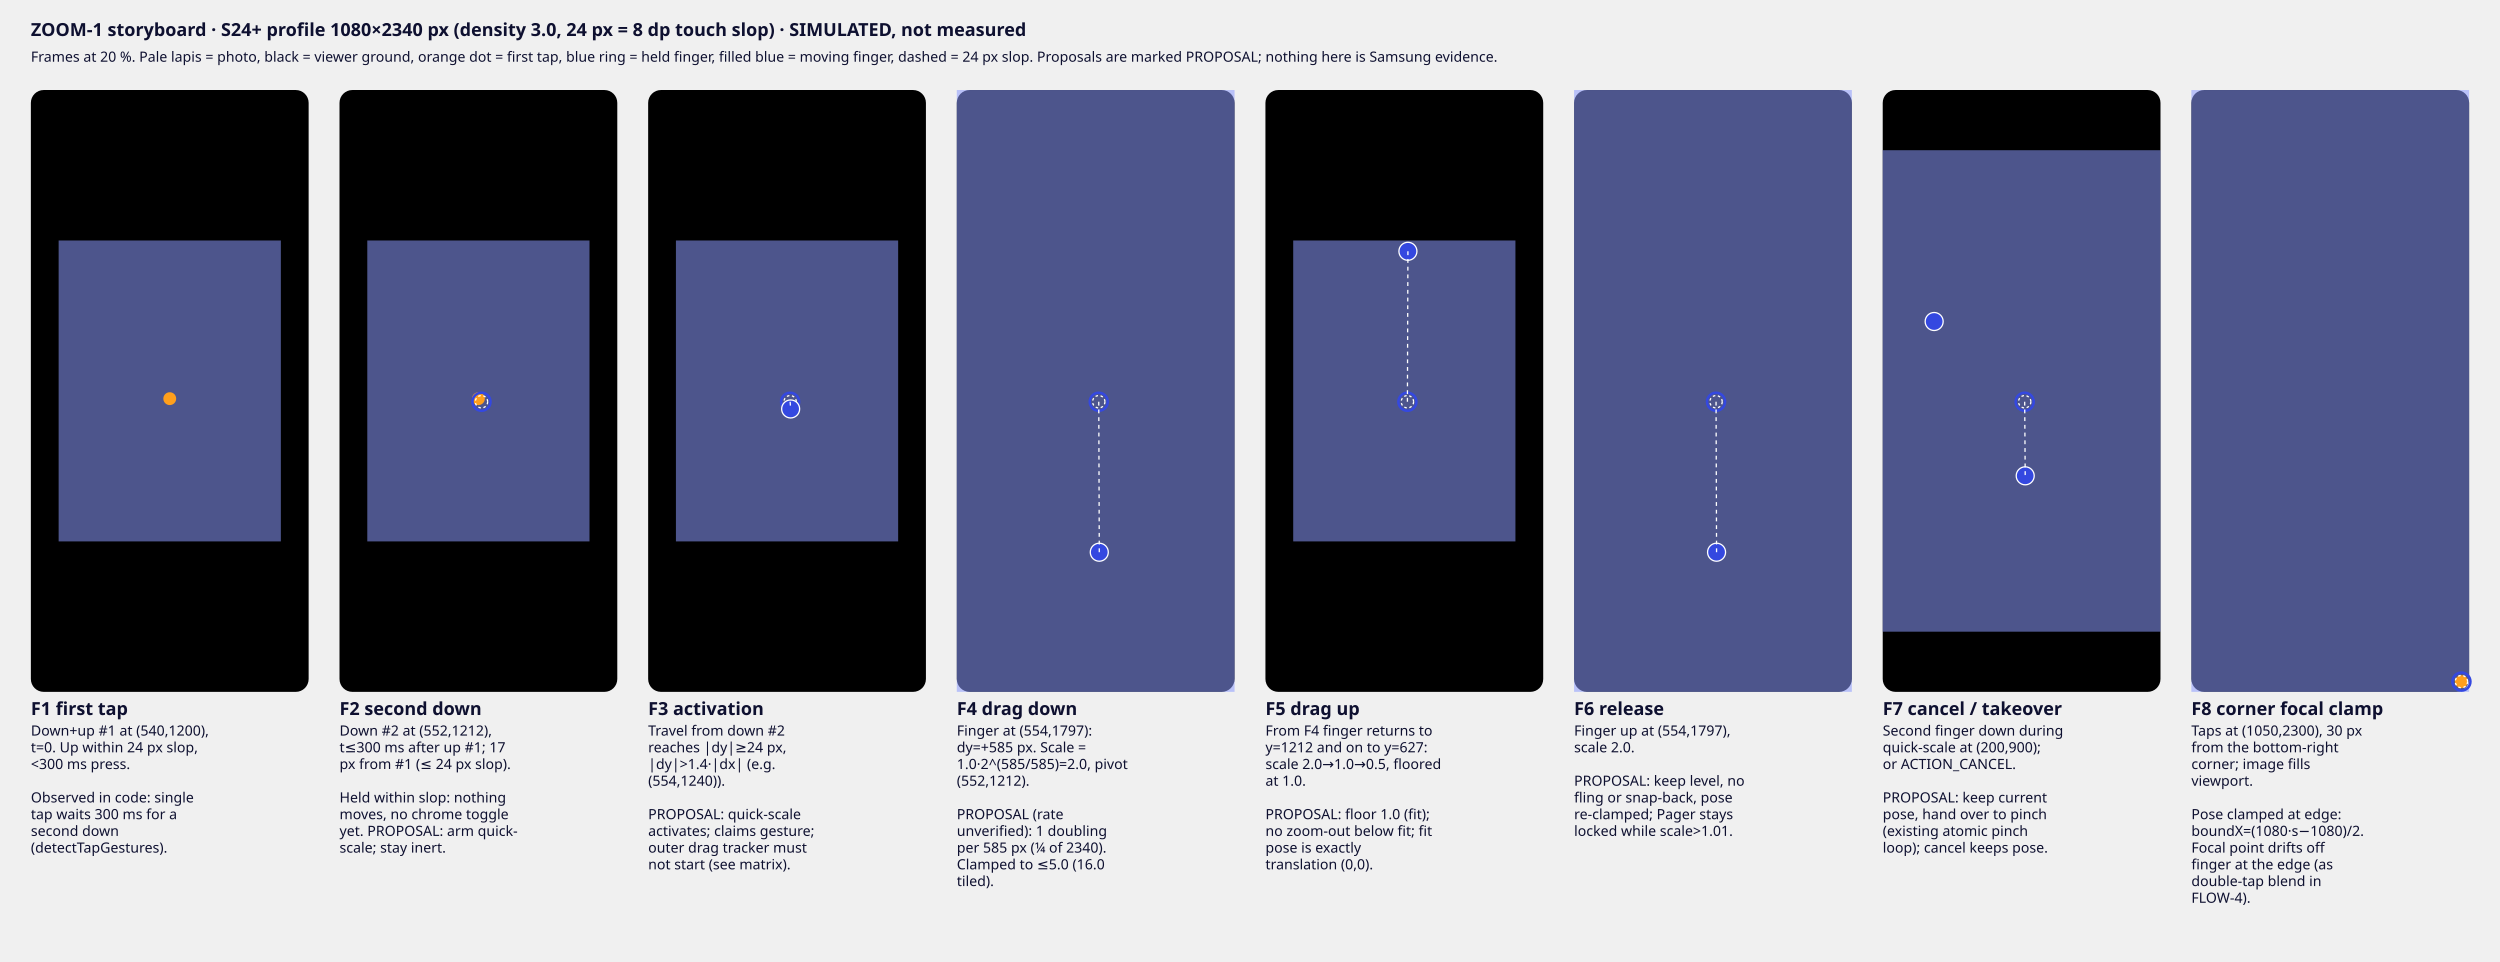
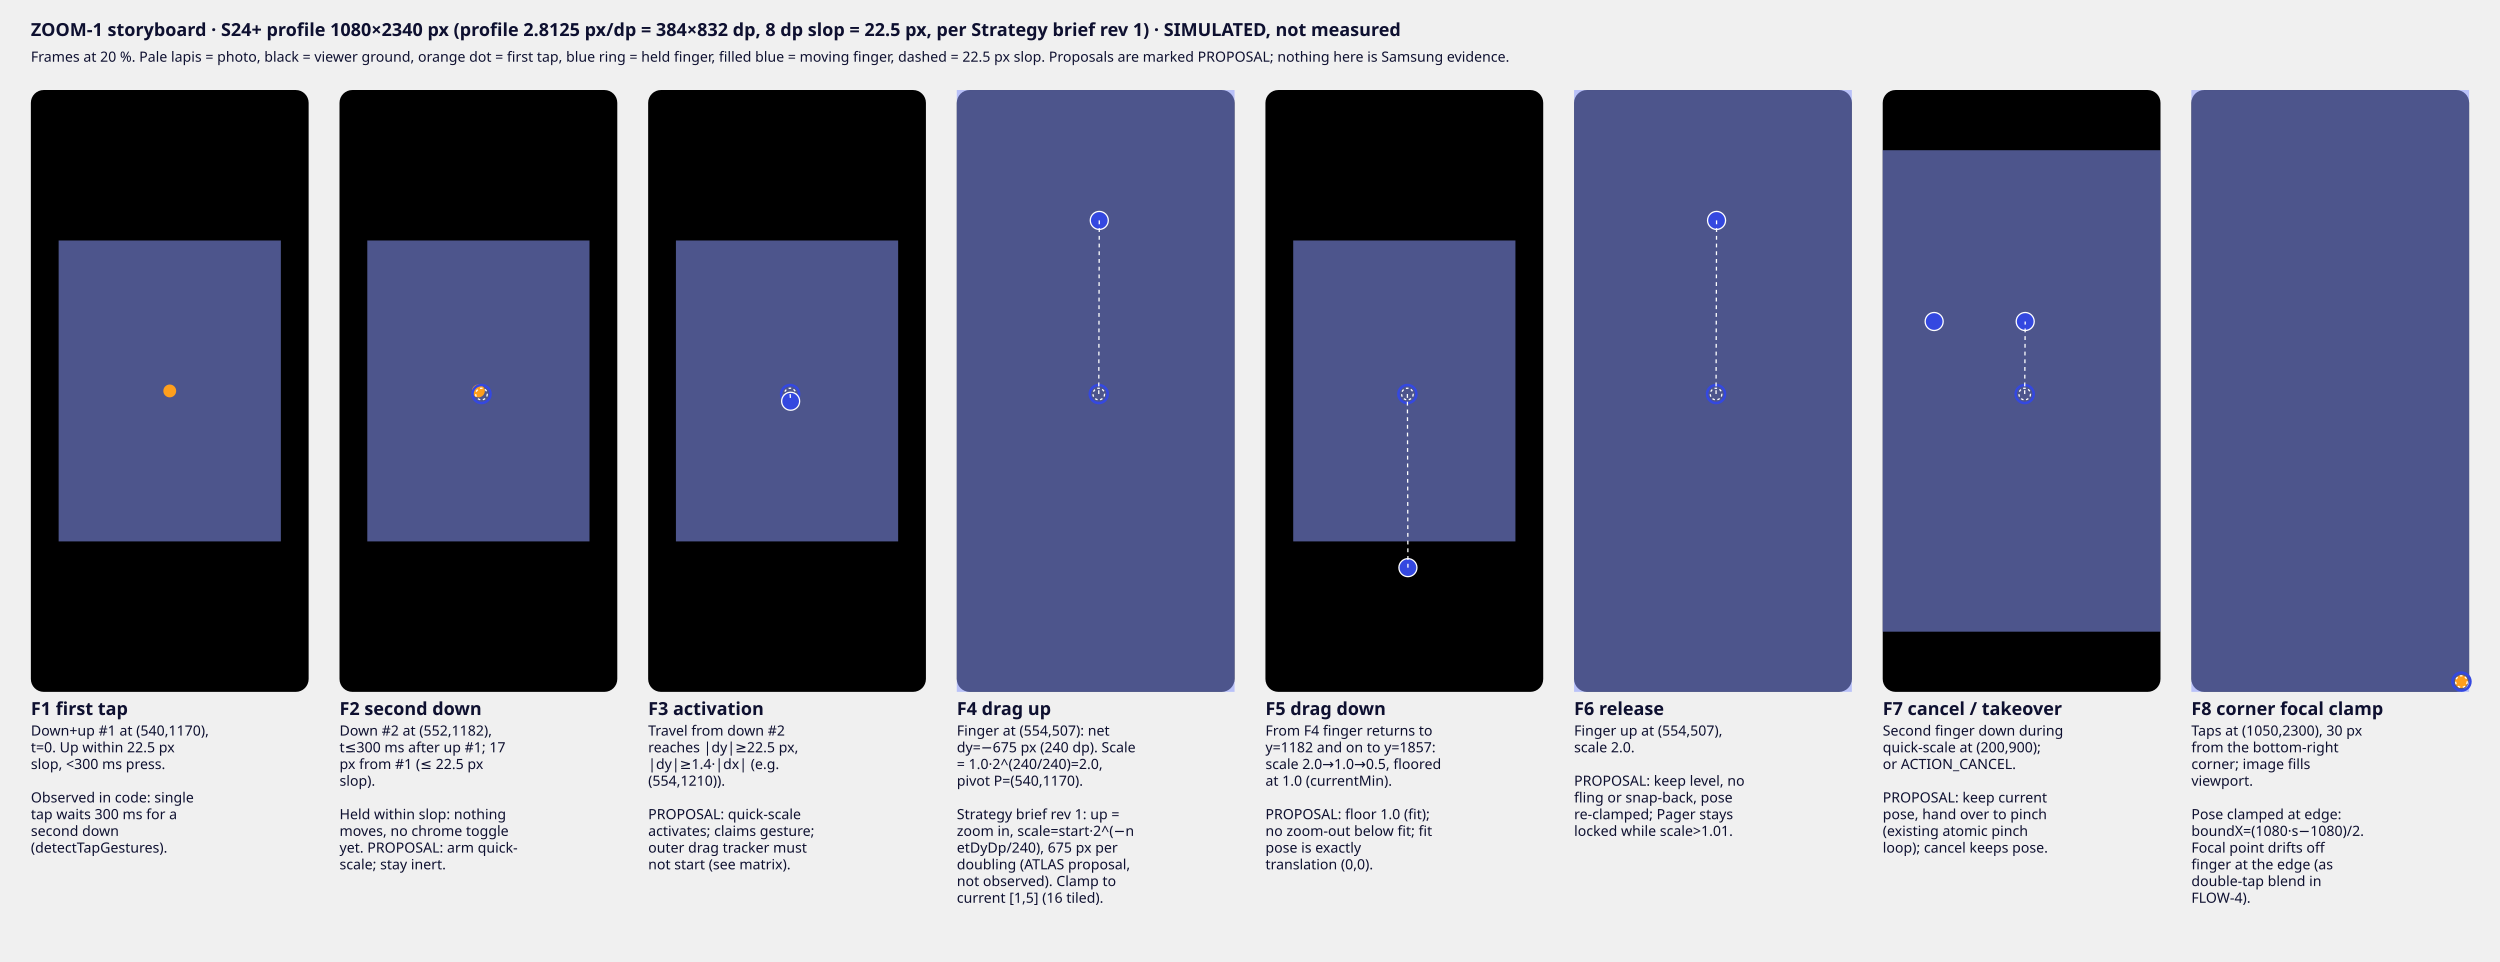
<svg xmlns="http://www.w3.org/2000/svg" width="1944" height="748" viewBox="0 0 1944 748" role="img" aria-labelledby="t d">
  <style>text{font-family:sans-serif;fill:#0E1030}.s{font-size:11px}.h{font-size:14px;font-weight:700}.p{fill:#2639C9}.c{fill:#F2F3F8}@media (prefers-color-scheme:dark){text{fill:#F2F3F8}.c{fill:#14152A}}</style>
-   <text x="24" y="28" class="h">ZOOM-1 storyboard · S24+ profile 1080×2340 px (density 3.0, 24 px = 8 dp touch slop) · SIMULATED, not measured</text>
-   <text x="24" y="48" class="s">Frames at 20 %. Pale lapis = photo, black = viewer ground, orange dot = first tap, blue ring = held finger, filled blue = moving finger, dashed = 24 px slop. Proposals are marked PROPOSAL; nothing here is Samsung evidence.</text>
+   <text x="24" y="28" class="h">ZOOM-1 storyboard · S24+ profile 1080×2340 px (profile 2.8125 px/dp = 384×832 dp, 8 dp slop = 22.5 px, per Strategy brief rev 1) · SIMULATED, not measured</text>
+   <text x="24" y="48" class="s">Frames at 20 %. Pale lapis = photo, black = viewer ground, orange dot = first tap, blue ring = held finger, filled blue = moving finger, dashed = 22.5 px slop. Proposals are marked PROPOSAL; nothing here is Samsung evidence.</text>
  <g transform="translate(24.0,70)">
    <rect width="216.0" height="468.0" rx="10" fill="#000" />
    <rect x="21.6" y="117.0" width="172.8" height="234.0" fill="#8C9BFF" opacity=".55" />
-     <circle cx="108.0" cy="240.0" r="5" fill="#FF9F1C" />
+     <circle cx="108.0" cy="234.0" r="5" fill="#FF9F1C" />
  </g>
  <text x="24.0" y="556" class="h">F1 first tap</text>
-   <text x="24.0" y="572.0" class="s">Down+up #1 at (540,1200),</text>
-   <text x="24.0" y="585.0" class="s">t=0. Up within 24 px slop,</text>
-   <text x="24.0" y="598.0" class="s">&lt;300 ms press.</text>
+   <text x="24.0" y="572.0" class="s">Down+up #1 at (540,1170),</text>
+   <text x="24.0" y="585.0" class="s">t=0. Up within 22.5 px</text>
+   <text x="24.0" y="598.0" class="s">slop, &lt;300 ms press.</text>
  <text x="24.0" y="611.0" class="s" />
  <text x="24.0" y="624.0" class="s">Observed in code: single</text>
  <text x="24.0" y="637.0" class="s">tap waits 300 ms for a</text>
  <text x="24.0" y="650.0" class="s">second down</text>
  <text x="24.0" y="663.0" class="s">(detectTapGestures).</text>
  <g transform="translate(264.0,70)">
    <rect width="216.0" height="468.0" rx="10" fill="#000" />
    <rect x="21.6" y="117.0" width="172.8" height="234.0" fill="#8C9BFF" opacity=".55" />
-     <circle cx="108.0" cy="240.0" r="5" fill="#FF9F1C" />
-     <circle cx="110.4" cy="242.4" r="4.8" fill="none" stroke="#fff" stroke-dasharray="2 2" />
-     <circle cx="110.4" cy="242.4" r="7" fill="none" stroke="#3448E0" stroke-width="2" />
+     <circle cx="108.0" cy="234.0" r="5" fill="#FF9F1C" />
+     <circle cx="110.4" cy="236.4" r="4.5" fill="none" stroke="#fff" stroke-dasharray="2 2" />
+     <circle cx="110.4" cy="236.4" r="7" fill="none" stroke="#3448E0" stroke-width="2" />
  </g>
  <text x="264.0" y="556" class="h">F2 second down</text>
-   <text x="264.0" y="572.0" class="s">Down #2 at (552,1212),</text>
+   <text x="264.0" y="572.0" class="s">Down #2 at (552,1182),</text>
  <text x="264.0" y="585.0" class="s">t≤300 ms after up #1; 17</text>
-   <text x="264.0" y="598.0" class="s">px from #1 (≤ 24 px slop).</text>
-   <text x="264.0" y="611.0" class="s" />
-   <text x="264.0" y="624.0" class="s">Held within slop: nothing</text>
-   <text x="264.0" y="637.0" class="s">moves, no chrome toggle</text>
-   <text x="264.0" y="650.0" class="s">yet. PROPOSAL: arm quick-</text>
-   <text x="264.0" y="663.0" class="s">scale; stay inert.</text>
+   <text x="264.0" y="598.0" class="s">px from #1 (≤ 22.5 px</text>
+   <text x="264.0" y="611.0" class="s">slop).</text>
+   <text x="264.0" y="624.0" class="s" />
+   <text x="264.0" y="637.0" class="s">Held within slop: nothing</text>
+   <text x="264.0" y="650.0" class="s">moves, no chrome toggle</text>
+   <text x="264.0" y="663.0" class="s">yet. PROPOSAL: arm quick-</text>
+   <text x="264.0" y="676.0" class="s">scale; stay inert.</text>
  <g transform="translate(504.0,70)">
    <rect width="216.0" height="468.0" rx="10" fill="#000" />
    <rect x="21.6" y="117.0" width="172.8" height="234.0" fill="#8C9BFF" opacity=".55" />
-     <circle cx="110.4" cy="242.4" r="4.8" fill="none" stroke="#fff" stroke-dasharray="2 2" />
-     <circle cx="110.4" cy="242.4" r="7" fill="none" stroke="#3448E0" stroke-width="2" />
-     <circle cx="110.8" cy="248.0" r="7" fill="#3448E0" stroke="#fff" />
-     <line x1="110.4" y1="242.4" x2="110.8" y2="248.0" stroke="#fff" stroke-dasharray="3 3" />
+     <circle cx="110.4" cy="236.4" r="4.5" fill="none" stroke="#fff" stroke-dasharray="2 2" />
+     <circle cx="110.4" cy="236.4" r="7" fill="none" stroke="#3448E0" stroke-width="2" />
+     <circle cx="110.8" cy="242.0" r="7" fill="#3448E0" stroke="#fff" />
+     <line x1="110.4" y1="236.4" x2="110.8" y2="242.0" stroke="#fff" stroke-dasharray="3 3" />
  </g>
  <text x="504.0" y="556" class="h">F3 activation</text>
  <text x="504.0" y="572.0" class="s">Travel from down #2</text>
-   <text x="504.0" y="585.0" class="s">reaches |dy|≥24 px,</text>
-   <text x="504.0" y="598.0" class="s">|dy|&gt;1.4·|dx| (e.g.</text>
-   <text x="504.0" y="611.0" class="s">(554,1240)).</text>
+   <text x="504.0" y="585.0" class="s">reaches |dy|≥22.5 px,</text>
+   <text x="504.0" y="598.0" class="s">|dy|≥1.4·|dx| (e.g.</text>
+   <text x="504.0" y="611.0" class="s">(554,1210)).</text>
  <text x="504.0" y="624.0" class="s" />
  <text x="504.0" y="637.0" class="s">PROPOSAL: quick-scale</text>
  <text x="504.0" y="650.0" class="s">activates; claims gesture;</text>
  <text x="504.0" y="663.0" class="s">outer drag tracker must</text>
  <text x="504.0" y="676.0" class="s">not start (see matrix).</text>
  <g transform="translate(744.0,70)">
    <rect width="216.0" height="468.0" rx="10" fill="#000" />
    <rect x="0.0" y="0.0" width="216.0" height="468.0" fill="#8C9BFF" opacity=".55" />
-     <circle cx="110.4" cy="242.4" r="4.8" fill="none" stroke="#fff" stroke-dasharray="2 2" />
-     <circle cx="110.4" cy="242.4" r="7" fill="none" stroke="#3448E0" stroke-width="2" />
-     <circle cx="110.8" cy="359.4" r="7" fill="#3448E0" stroke="#fff" />
-     <line x1="110.4" y1="242.4" x2="110.8" y2="359.4" stroke="#fff" stroke-dasharray="3 3" />
+     <circle cx="110.4" cy="236.4" r="4.5" fill="none" stroke="#fff" stroke-dasharray="2 2" />
+     <circle cx="110.4" cy="236.4" r="7" fill="none" stroke="#3448E0" stroke-width="2" />
+     <circle cx="110.8" cy="101.4" r="7" fill="#3448E0" stroke="#fff" />
+     <line x1="110.4" y1="236.4" x2="110.8" y2="101.4" stroke="#fff" stroke-dasharray="3 3" />
  </g>
-   <text x="744.0" y="556" class="h">F4 drag down</text>
-   <text x="744.0" y="572.0" class="s">Finger at (554,1797):</text>
-   <text x="744.0" y="585.0" class="s">dy=+585 px. Scale =</text>
-   <text x="744.0" y="598.0" class="s">1.0·2^(585/585)=2.0, pivot</text>
-   <text x="744.0" y="611.0" class="s">(552,1212).</text>
+   <text x="744.0" y="556" class="h">F4 drag up</text>
+   <text x="744.0" y="572.0" class="s">Finger at (554,507): net</text>
+   <text x="744.0" y="585.0" class="s">dy=−675 px (240 dp). Scale</text>
+   <text x="744.0" y="598.0" class="s">= 1.0·2^(240/240)=2.0,</text>
+   <text x="744.0" y="611.0" class="s">pivot P=(540,1170).</text>
  <text x="744.0" y="624.0" class="s" />
-   <text x="744.0" y="637.0" class="s">PROPOSAL (rate</text>
-   <text x="744.0" y="650.0" class="s">unverified): 1 doubling</text>
-   <text x="744.0" y="663.0" class="s">per 585 px (¼ of 2340).</text>
-   <text x="744.0" y="676.0" class="s">Clamped to ≤5.0 (16.0</text>
-   <text x="744.0" y="689.0" class="s">tiled).</text>
+   <text x="744.0" y="637.0" class="s">Strategy brief rev 1: up =</text>
+   <text x="744.0" y="650.0" class="s">zoom in, scale=start·2^(−n</text>
+   <text x="744.0" y="663.0" class="s">etDyDp/240), 675 px per</text>
+   <text x="744.0" y="676.0" class="s">doubling (ATLAS proposal,</text>
+   <text x="744.0" y="689.0" class="s">not observed). Clamp to</text>
+   <text x="744.0" y="702.0" class="s">current [1,5] (16 tiled).</text>
  <g transform="translate(984.0,70)">
    <rect width="216.0" height="468.0" rx="10" fill="#000" />
    <rect x="21.6" y="117.0" width="172.8" height="234.0" fill="#8C9BFF" opacity=".55" />
-     <circle cx="110.4" cy="242.4" r="4.8" fill="none" stroke="#fff" stroke-dasharray="2 2" />
-     <circle cx="110.4" cy="242.4" r="7" fill="none" stroke="#3448E0" stroke-width="2" />
-     <circle cx="110.8" cy="125.4" r="7" fill="#3448E0" stroke="#fff" />
-     <line x1="110.4" y1="242.4" x2="110.8" y2="125.4" stroke="#fff" stroke-dasharray="3 3" />
+     <circle cx="110.4" cy="236.4" r="4.5" fill="none" stroke="#fff" stroke-dasharray="2 2" />
+     <circle cx="110.4" cy="236.4" r="7" fill="none" stroke="#3448E0" stroke-width="2" />
+     <circle cx="110.8" cy="371.4" r="7" fill="#3448E0" stroke="#fff" />
+     <line x1="110.4" y1="236.4" x2="110.8" y2="371.4" stroke="#fff" stroke-dasharray="3 3" />
  </g>
-   <text x="984.0" y="556" class="h">F5 drag up</text>
+   <text x="984.0" y="556" class="h">F5 drag down</text>
  <text x="984.0" y="572.0" class="s">From F4 finger returns to</text>
-   <text x="984.0" y="585.0" class="s">y=1212 and on to y=627:</text>
+   <text x="984.0" y="585.0" class="s">y=1182 and on to y=1857:</text>
  <text x="984.0" y="598.0" class="s">scale 2.0→1.0→0.5, floored</text>
-   <text x="984.0" y="611.0" class="s">at 1.0.</text>
+   <text x="984.0" y="611.0" class="s">at 1.0 (currentMin).</text>
  <text x="984.0" y="624.0" class="s" />
  <text x="984.0" y="637.0" class="s">PROPOSAL: floor 1.0 (fit);</text>
  <text x="984.0" y="650.0" class="s">no zoom-out below fit; fit</text>
  <text x="984.0" y="663.0" class="s">pose is exactly</text>
  <text x="984.0" y="676.0" class="s">translation (0,0).</text>
  <g transform="translate(1224.0,70)">
    <rect width="216.0" height="468.0" rx="10" fill="#000" />
    <rect x="0.0" y="0.0" width="216.0" height="468.0" fill="#8C9BFF" opacity=".55" />
-     <circle cx="110.4" cy="242.4" r="4.8" fill="none" stroke="#fff" stroke-dasharray="2 2" />
-     <circle cx="110.4" cy="242.4" r="7" fill="none" stroke="#3448E0" stroke-width="2" />
-     <circle cx="110.8" cy="359.4" r="7" fill="#3448E0" stroke="#fff" />
-     <line x1="110.4" y1="242.4" x2="110.8" y2="359.4" stroke="#fff" stroke-dasharray="3 3" />
+     <circle cx="110.4" cy="236.4" r="4.5" fill="none" stroke="#fff" stroke-dasharray="2 2" />
+     <circle cx="110.4" cy="236.4" r="7" fill="none" stroke="#3448E0" stroke-width="2" />
+     <circle cx="110.8" cy="101.4" r="7" fill="#3448E0" stroke="#fff" />
+     <line x1="110.4" y1="236.4" x2="110.8" y2="101.4" stroke="#fff" stroke-dasharray="3 3" />
  </g>
  <text x="1224.0" y="556" class="h">F6 release</text>
-   <text x="1224.0" y="572.0" class="s">Finger up at (554,1797),</text>
+   <text x="1224.0" y="572.0" class="s">Finger up at (554,507),</text>
  <text x="1224.0" y="585.0" class="s">scale 2.0.</text>
  <text x="1224.0" y="598.0" class="s" />
  <text x="1224.0" y="611.0" class="s">PROPOSAL: keep level, no</text>
  <text x="1224.0" y="624.0" class="s">fling or snap-back, pose</text>
  <text x="1224.0" y="637.0" class="s">re-clamped; Pager stays</text>
  <text x="1224.0" y="650.0" class="s">locked while scale&gt;1.01.</text>
  <g transform="translate(1464.0,70)">
    <rect width="216.0" height="468.0" rx="10" fill="#000" />
    <rect x="0.0" y="46.8" width="216.0" height="374.4" fill="#8C9BFF" opacity=".55" />
-     <circle cx="110.4" cy="242.4" r="4.8" fill="none" stroke="#fff" stroke-dasharray="2 2" />
-     <circle cx="110.4" cy="242.4" r="7" fill="none" stroke="#3448E0" stroke-width="2" />
-     <circle cx="110.8" cy="300.0" r="7" fill="#3448E0" stroke="#fff" />
+     <circle cx="110.4" cy="236.4" r="4.5" fill="none" stroke="#fff" stroke-dasharray="2 2" />
+     <circle cx="110.4" cy="236.4" r="7" fill="none" stroke="#3448E0" stroke-width="2" />
+     <circle cx="110.8" cy="180.0" r="7" fill="#3448E0" stroke="#fff" />
    <circle cx="40.0" cy="180.0" r="7" fill="#3448E0" stroke="#fff" />
-     <line x1="110.4" y1="242.4" x2="110.8" y2="300.0" stroke="#fff" stroke-dasharray="3 3" />
+     <line x1="110.4" y1="236.4" x2="110.8" y2="180.0" stroke="#fff" stroke-dasharray="3 3" />
  </g>
  <text x="1464.0" y="556" class="h">F7 cancel / takeover</text>
  <text x="1464.0" y="572.0" class="s">Second finger down during</text>
  <text x="1464.0" y="585.0" class="s">quick-scale at (200,900);</text>
  <text x="1464.0" y="598.0" class="s">or ACTION_CANCEL.</text>
  <text x="1464.0" y="611.0" class="s" />
  <text x="1464.0" y="624.0" class="s">PROPOSAL: keep current</text>
  <text x="1464.0" y="637.0" class="s">pose, hand over to pinch</text>
  <text x="1464.0" y="650.0" class="s">(existing atomic pinch</text>
  <text x="1464.0" y="663.0" class="s">loop); cancel keeps pose.</text>
  <g transform="translate(1704.0,70)">
    <rect width="216.0" height="468.0" rx="10" fill="#000" />
    <rect x="0.0" y="0.0" width="216.0" height="468.0" fill="#8C9BFF" opacity=".55" />
    <circle cx="210.0" cy="460.0" r="5" fill="#FF9F1C" />
-     <circle cx="210.0" cy="460.0" r="4.8" fill="none" stroke="#fff" stroke-dasharray="2 2" />
+     <circle cx="210.0" cy="460.0" r="4.5" fill="none" stroke="#fff" stroke-dasharray="2 2" />
    <circle cx="210.0" cy="460.0" r="7" fill="none" stroke="#3448E0" stroke-width="2" />
  </g>
  <text x="1704.0" y="556" class="h">F8 corner focal clamp</text>
  <text x="1704.0" y="572.0" class="s">Taps at (1050,2300), 30 px</text>
  <text x="1704.0" y="585.0" class="s">from the bottom-right</text>
  <text x="1704.0" y="598.0" class="s">corner; image fills</text>
  <text x="1704.0" y="611.0" class="s">viewport.</text>
  <text x="1704.0" y="624.0" class="s" />
  <text x="1704.0" y="637.0" class="s">Pose clamped at edge:</text>
  <text x="1704.0" y="650.0" class="s">boundX=(1080·s−1080)/2.</text>
  <text x="1704.0" y="663.0" class="s">Focal point drifts off</text>
  <text x="1704.0" y="676.0" class="s">finger at the edge (as</text>
  <text x="1704.0" y="689.0" class="s">double-tap blend in</text>
  <text x="1704.0" y="702.0" class="s">FLOW-4).</text>
</svg>
